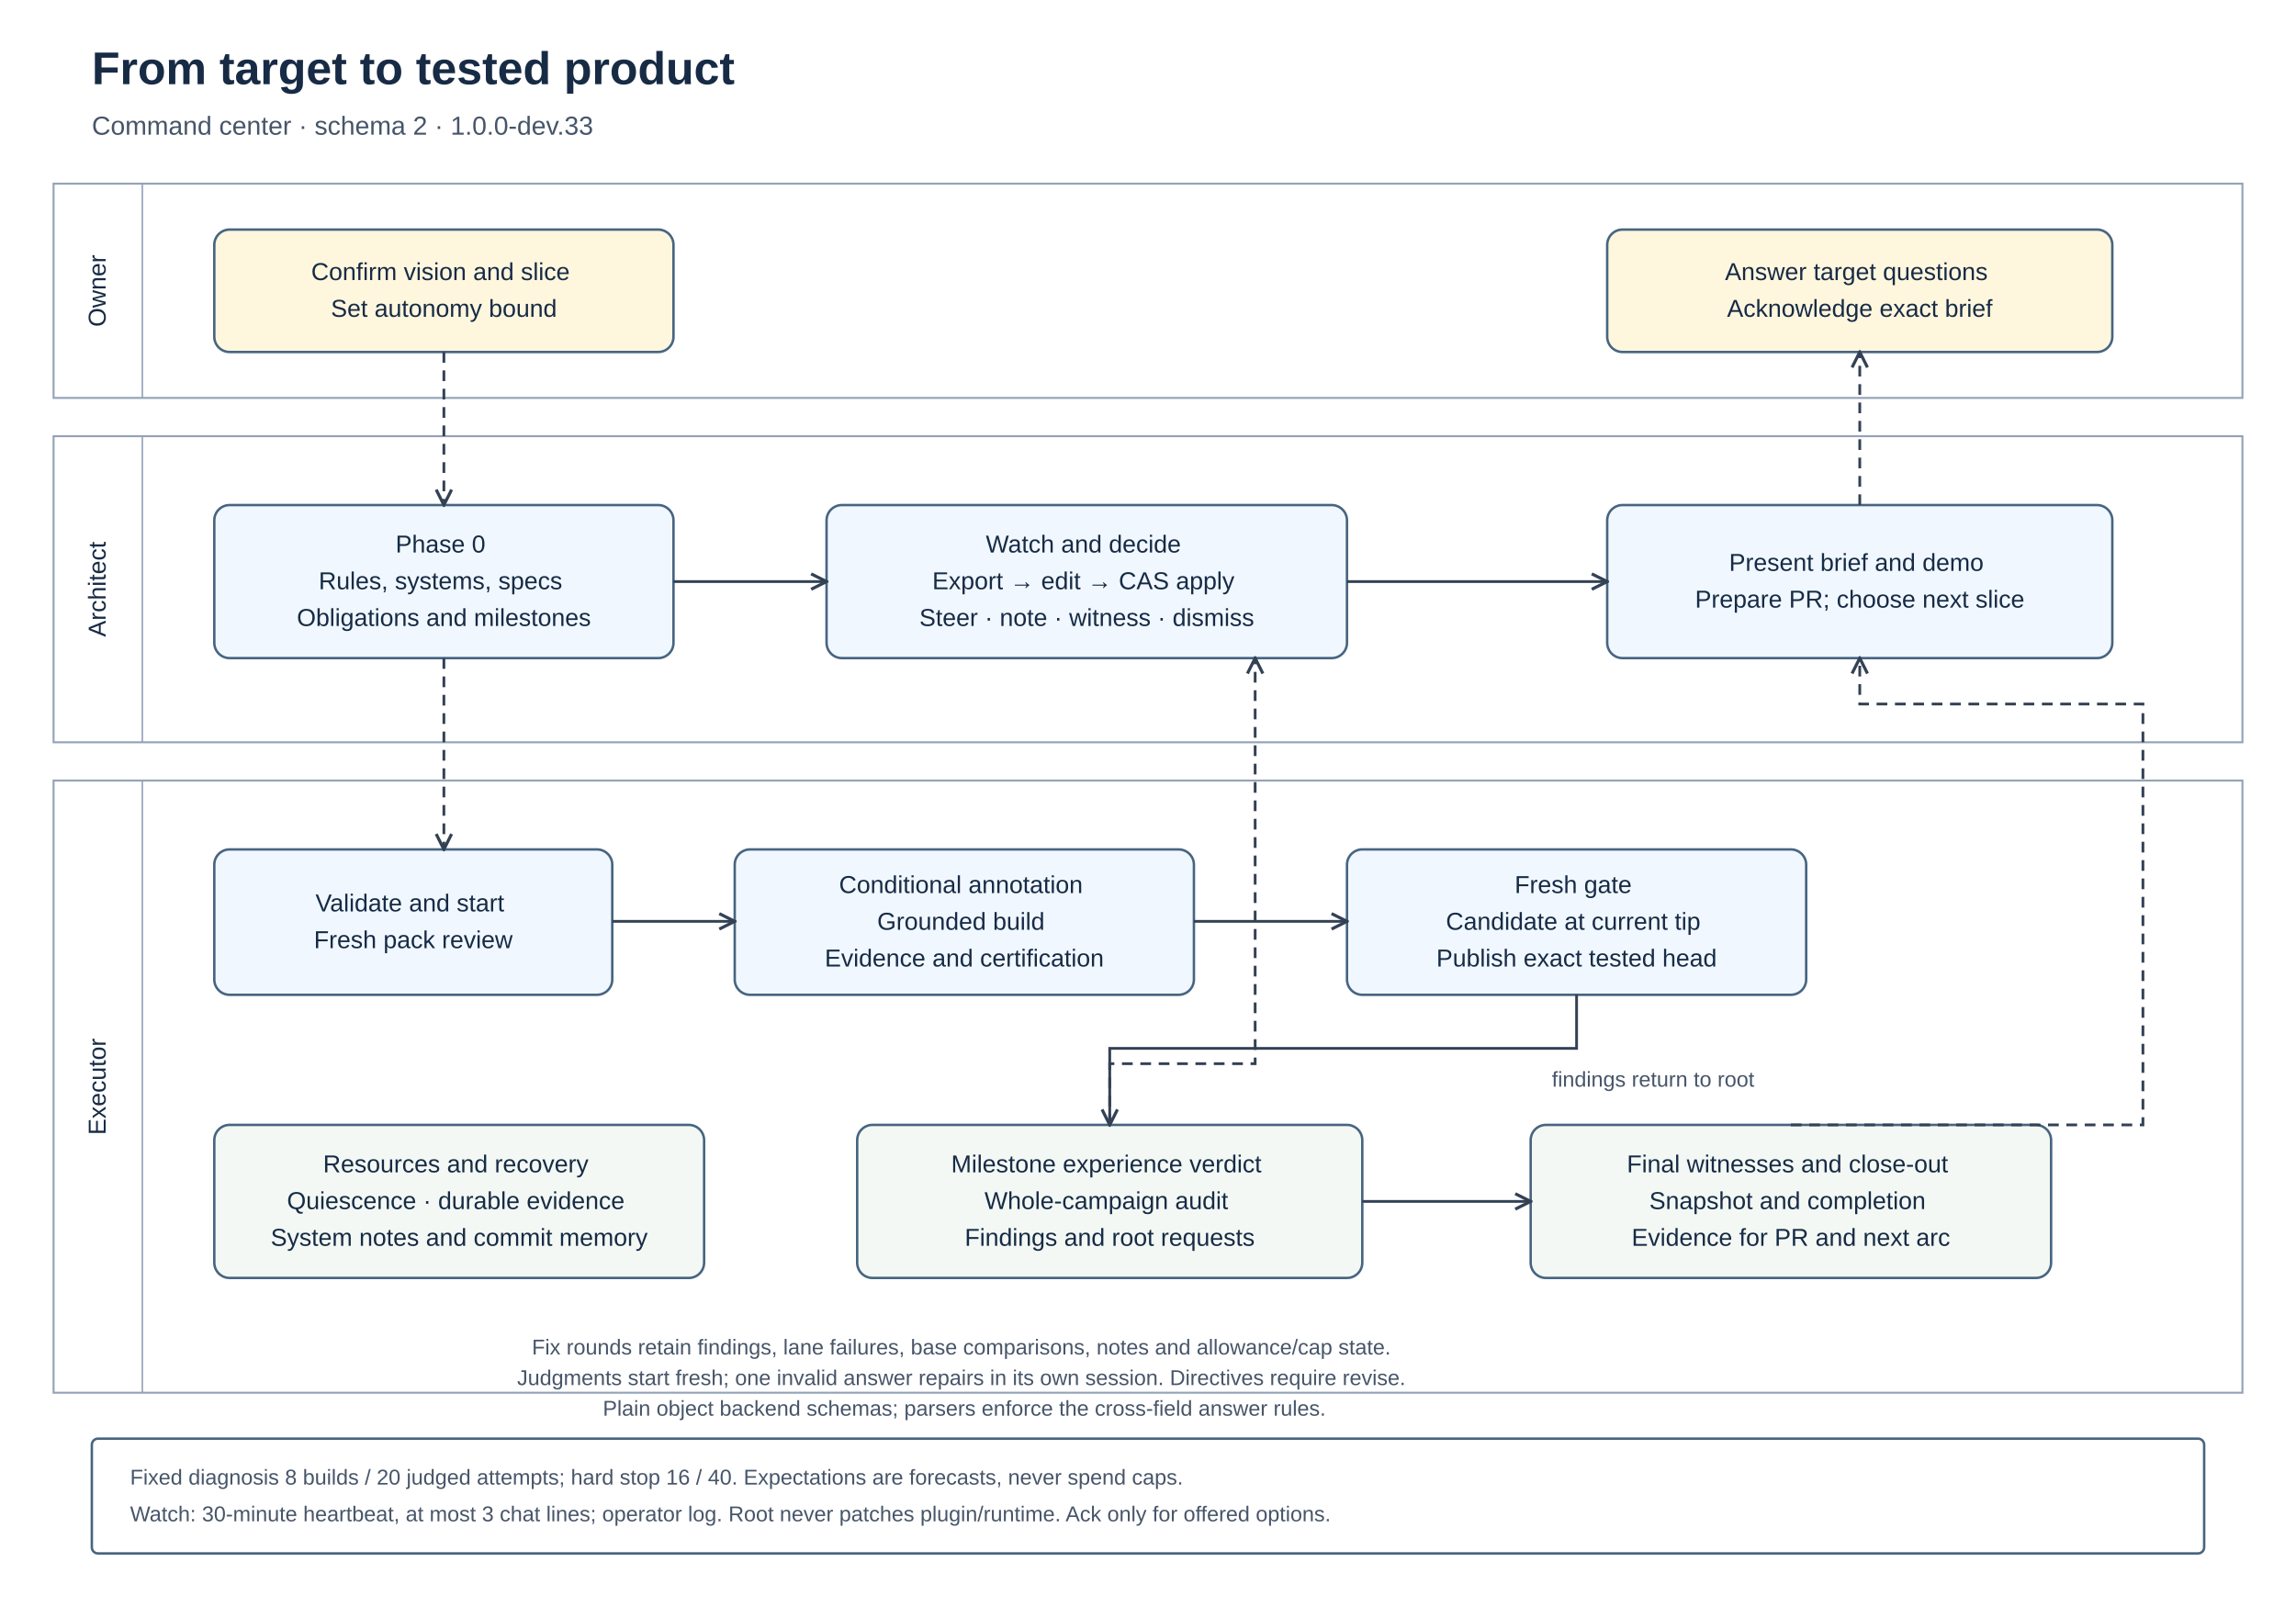
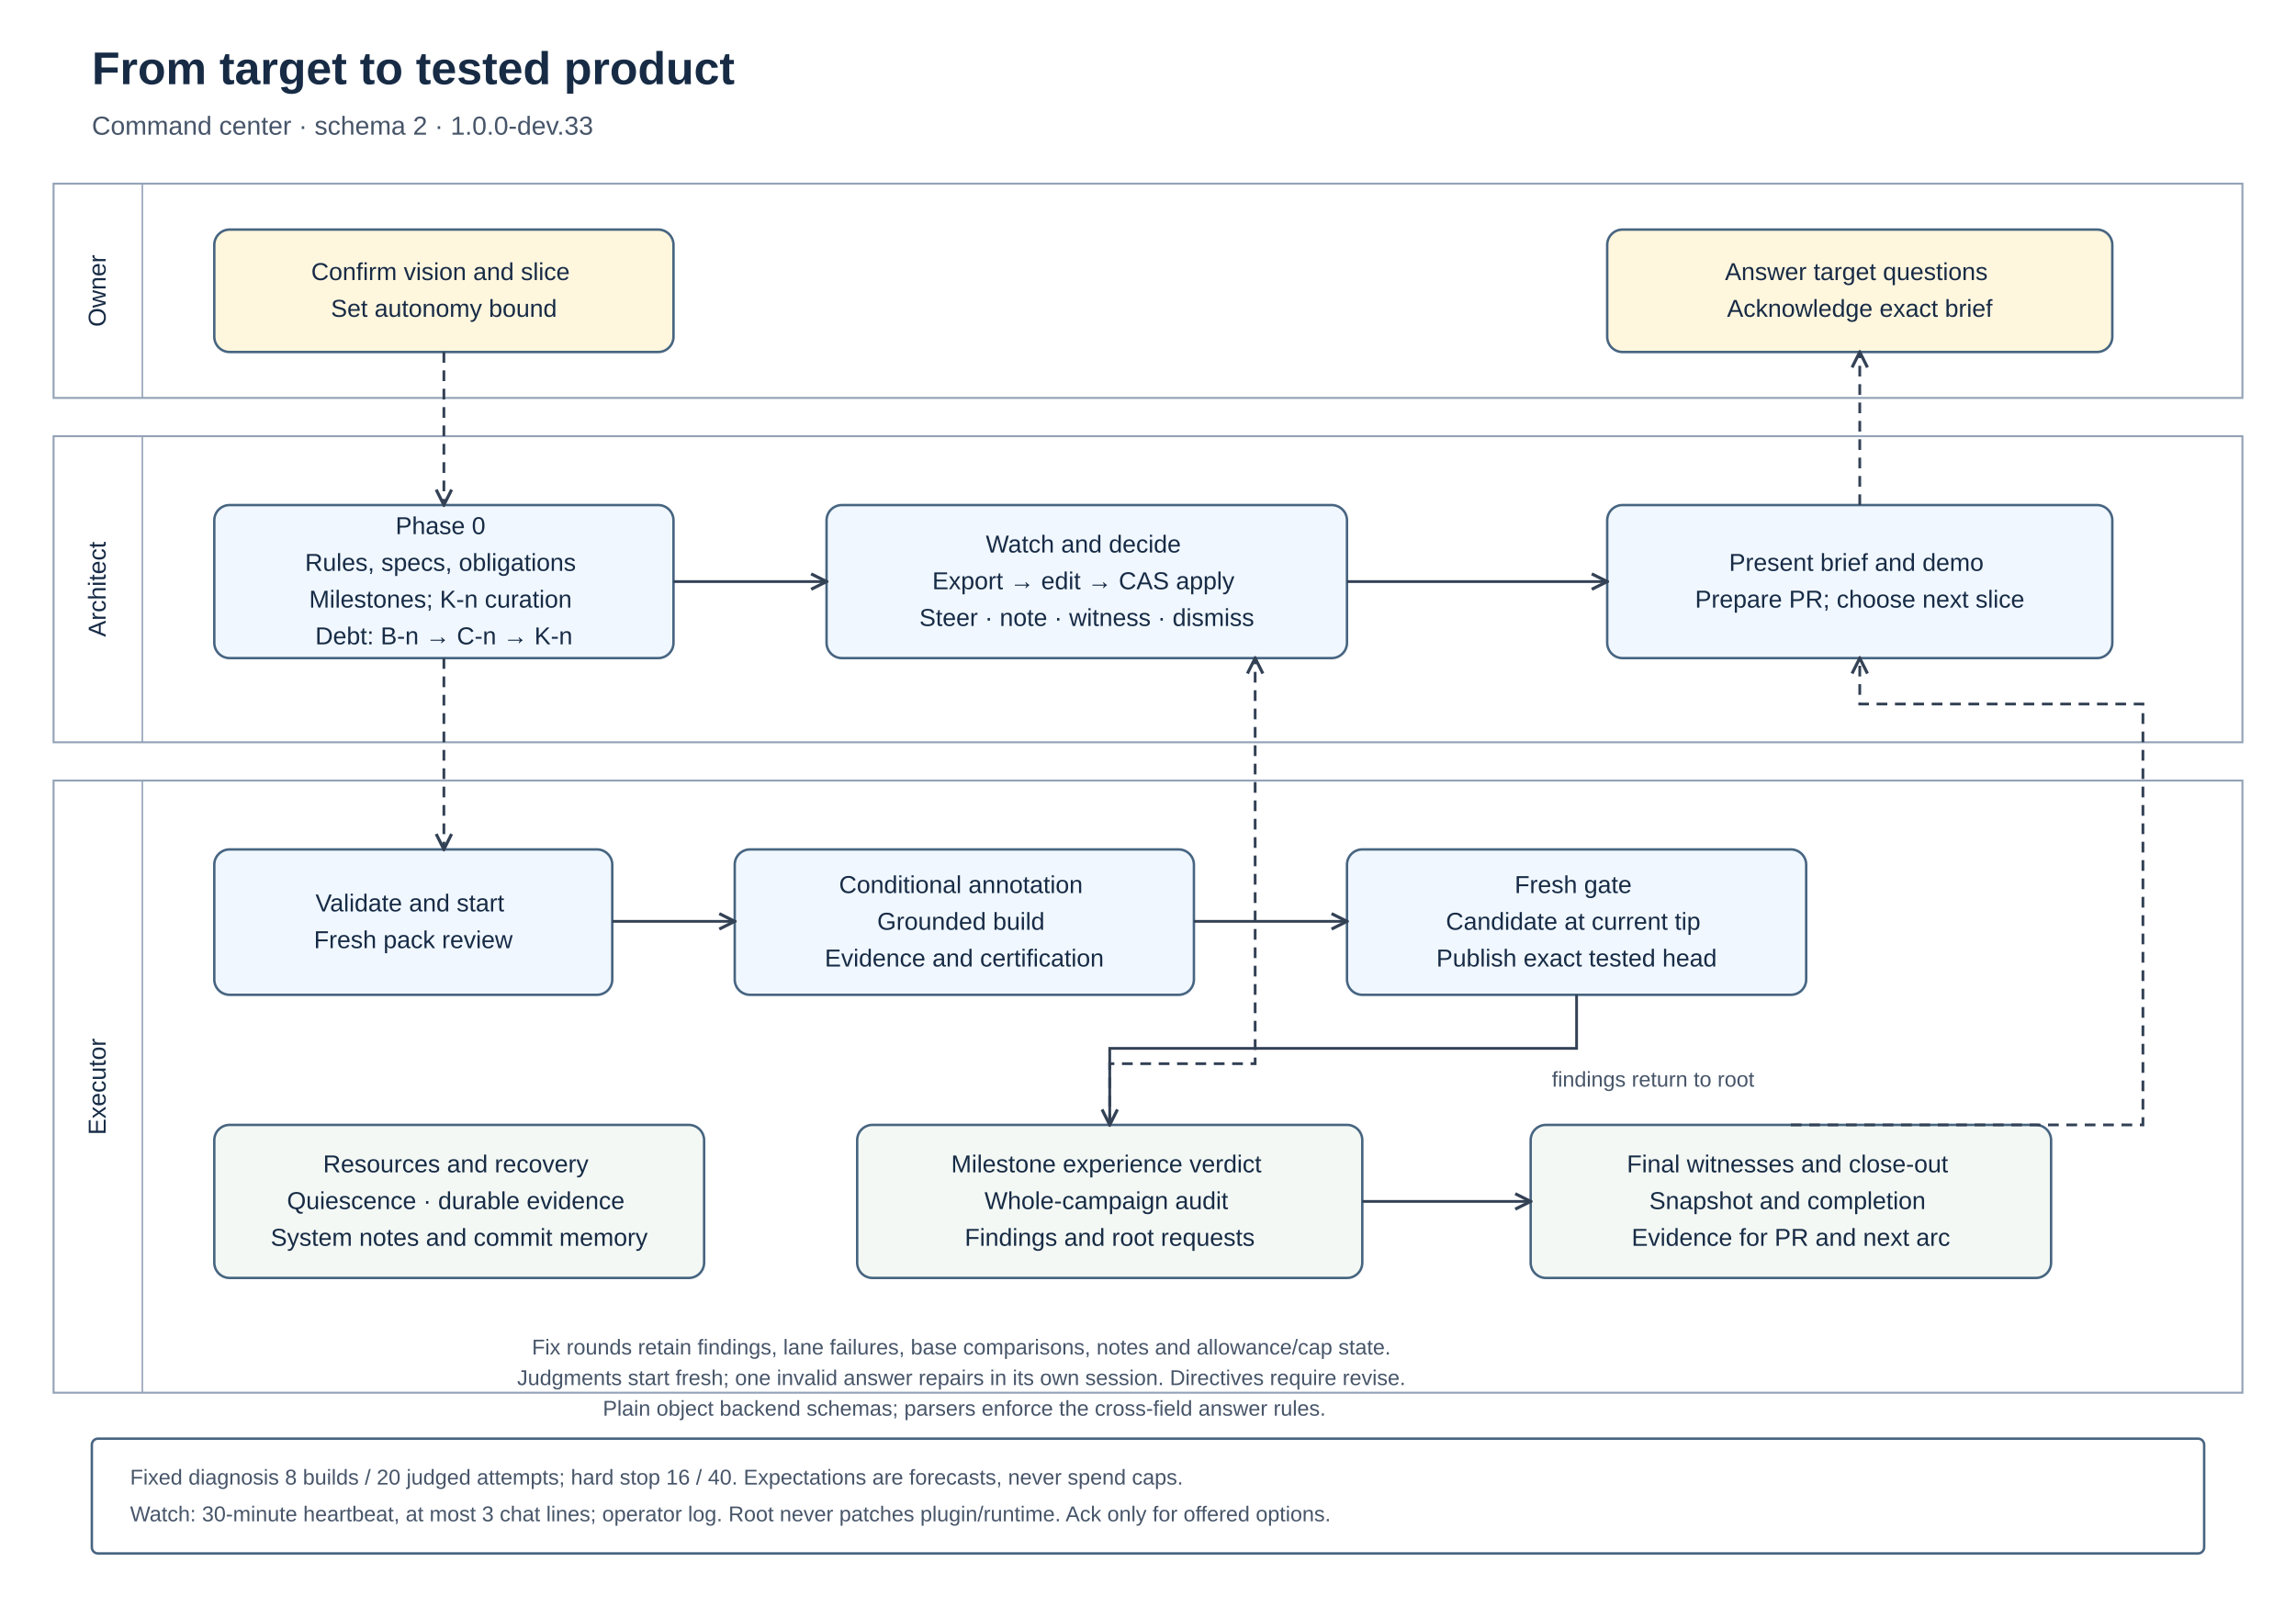
<svg xmlns="http://www.w3.org/2000/svg" width="1500" height="1050" viewBox="0 0 1500 1050" role="img" aria-labelledby="title desc">
  <defs>
    <marker id="arrow" viewBox="0 0 10 10" refX="9" refY="5" markerWidth="7" markerHeight="7" orient="auto-start-reverse">
      <path d="M 1 1 L 9 5 L 1 9" fill="none" stroke="#334155" stroke-width="1.6" />
    </marker>
  </defs>
  <style>text{font-family:Arial,Helvetica,sans-serif;fill:#172b45} .title{font-size:30px;font-weight:700}.sub{font-size:17px;fill:#475569}.label{font-size:16px}.small{font-size:14px;fill:#475569}.task{stroke:#476581;stroke-width:1.6}.edge{fill:none;stroke:#334155;stroke-width:1.8;marker-end:url(#arrow)}.msg{stroke-dasharray:7 5}.pool{fill:#fff;stroke:#94a3b8;stroke-width:1.3}</style>
  <rect width="1500" height="1050" fill="#fff" />
  <text x="60" y="55" class="title" text-anchor="start">
    <tspan x="60" dy="0">From target to tested product</tspan>
  </text>
  <text x="60" y="88" class="sub" text-anchor="start">
    <tspan x="60" dy="0">Command center · schema 2 · 1.0.0-dev.33</tspan>
  </text>
  <rect x="35" y="120" width="1430" height="140" class="pool" />
  <path d="M93 120V260" stroke="#94a3b8" />
  <text transform="translate(69 190.0) rotate(-90)" text-anchor="middle" class="label">Owner</text>
  <rect x="35" y="285" width="1430" height="200" class="pool" />
  <path d="M93 285V485" stroke="#94a3b8" />
  <text transform="translate(69 385.0) rotate(-90)" text-anchor="middle" class="label">Architect</text>
  <rect x="35" y="510" width="1430" height="400" class="pool" />
  <path d="M93 510V910" stroke="#94a3b8" />
  <text transform="translate(69 710.0) rotate(-90)" text-anchor="middle" class="label">Executor</text>
  <rect x="140" y="150" width="300" height="80" rx="10" fill="#fff6de" class="task" />
  <text x="290.0" y="183.0" class="label" text-anchor="middle">
    <tspan x="290.0" dy="0">Confirm vision and slice</tspan>
    <tspan x="290.0" dy="24">Set autonomy bound</tspan>
  </text>
  <rect x="1050" y="150" width="330" height="80" rx="10" fill="#fff6de" class="task" />
  <text x="1215.0" y="183.0" class="label" text-anchor="middle">
    <tspan x="1215.0" dy="0">Answer target questions</tspan>
    <tspan x="1215.0" dy="24">Acknowledge exact brief</tspan>
  </text>
  <rect x="140" y="330" width="300" height="100" rx="10" fill="#f0f7ff" class="task" />
-   <text x="290.0" y="361.0" class="label" text-anchor="middle">
+   <text x="290.0" y="349.0" class="label" text-anchor="middle">
    <tspan x="290.0" dy="0">Phase 0</tspan>
-     <tspan x="290.0" dy="24">Rules, systems, specs</tspan>
-     <tspan x="290.0" dy="24">Obligations and milestones</tspan>
+     <tspan x="290.0" dy="24">Rules, specs, obligations</tspan>
+     <tspan x="290.0" dy="24">Milestones; K-n curation</tspan>
+     <tspan x="290.0" dy="24">Debt: B-n → C-n → K-n</tspan>
  </text>
  <rect x="540" y="330" width="340" height="100" rx="10" fill="#f0f7ff" class="task" />
  <text x="710.0" y="361.0" class="label" text-anchor="middle">
    <tspan x="710.0" dy="0">Watch and decide</tspan>
    <tspan x="710.0" dy="24">Export → edit → CAS apply</tspan>
    <tspan x="710.0" dy="24">Steer · note · witness · dismiss</tspan>
  </text>
  <rect x="1050" y="330" width="330" height="100" rx="10" fill="#f0f7ff" class="task" />
  <text x="1215.0" y="373.0" class="label" text-anchor="middle">
    <tspan x="1215.0" dy="0">Present brief and demo</tspan>
    <tspan x="1215.0" dy="24">Prepare PR; choose next slice</tspan>
  </text>
  <polyline points="290,230 290,330" class="edge msg" />
  <polyline points="1215,330 1215,230" class="edge msg" />
  <polyline points="440,380 540,380" class="edge" />
  <polyline points="880,380 1050,380" class="edge" />
  <rect x="140" y="555" width="260" height="95" rx="10" fill="#f0f7ff" class="task" />
  <text x="270.0" y="595.5" class="label" text-anchor="middle">
    <tspan x="270.0" dy="0">Validate and start</tspan>
    <tspan x="270.0" dy="24">Fresh pack review</tspan>
  </text>
  <rect x="480" y="555" width="300" height="95" rx="10" fill="#f0f7ff" class="task" />
  <text x="630.0" y="583.5" class="label" text-anchor="middle">
    <tspan x="630.0" dy="0">Conditional annotation</tspan>
    <tspan x="630.0" dy="24">Grounded build</tspan>
    <tspan x="630.0" dy="24">Evidence and certification</tspan>
  </text>
  <rect x="880" y="555" width="300" height="95" rx="10" fill="#f0f7ff" class="task" />
  <text x="1030.0" y="583.5" class="label" text-anchor="middle">
    <tspan x="1030.0" dy="0">Fresh gate</tspan>
    <tspan x="1030.0" dy="24">Candidate at current tip</tspan>
    <tspan x="1030.0" dy="24">Publish exact tested head</tspan>
  </text>
  <polyline points="290,430 290,555" class="edge msg" />
  <polyline points="400,602 480,602" class="edge" />
  <polyline points="780,602 880,602" class="edge" />
  <rect x="140" y="735" width="320" height="100" rx="10" fill="#f3f8f4" class="task" />
  <text x="300.0" y="766.0" class="label" text-anchor="middle">
    <tspan x="300.0" dy="0">Resources and recovery</tspan>
    <tspan x="300.0" dy="24">Quiescence · durable evidence</tspan>
    <tspan x="300.0" dy="24">System notes and commit memory</tspan>
  </text>
  <rect x="560" y="735" width="330" height="100" rx="10" fill="#f3f8f4" class="task" />
  <text x="725.0" y="766.0" class="label" text-anchor="middle">
    <tspan x="725.0" dy="0">Milestone experience verdict</tspan>
    <tspan x="725.0" dy="24">Whole-campaign audit</tspan>
    <tspan x="725.0" dy="24">Findings and root requests</tspan>
  </text>
  <rect x="1000" y="735" width="340" height="100" rx="10" fill="#f3f8f4" class="task" />
  <text x="1170.0" y="766.0" class="label" text-anchor="middle">
    <tspan x="1170.0" dy="0">Final witnesses and close-out</tspan>
    <tspan x="1170.0" dy="24">Snapshot and completion</tspan>
    <tspan x="1170.0" dy="24">Evidence for PR and next arc</tspan>
  </text>
  <polyline points="1030,650 1030,685 725,685 725,735" class="edge" />
  <polyline points="890,785 1000,785" class="edge" />
  <polyline points="1170,735 1400,735 1400,460 1215,460 1215,430" class="edge msg" />
  <polyline points="725,735 725,695 820,695 820,430" class="edge msg" />
  <text x="1080" y="710" class="small" text-anchor="middle">
    <tspan x="1080" dy="0">findings return to root</tspan>
  </text>
  <text x="630" y="885" class="small" text-anchor="middle">
    <tspan x="630" dy="0">Fix rounds retain findings, lane failures, base comparisons, notes and allowance/cap state.</tspan>
    <tspan x="630" dy="20">Judgments start fresh; one invalid answer repairs in its own session. Directives require revise.</tspan>
    <tspan x="630" dy="20">Plain object backend schemas; parsers enforce the cross-field answer rules.</tspan>
  </text>
  <rect x="60" y="940" width="1380" height="75" rx="4" fill="#fff" class="task" />
  <text x="85" y="970" class="small" text-anchor="start">
    <tspan x="85" dy="0">Fixed diagnosis 8 builds / 20 judged attempts; hard stop 16 / 40. Expectations are forecasts, never spend caps.</tspan>
    <tspan x="85" dy="24">Watch: 30-minute heartbeat, at most 3 chat lines; operator log. Root never patches plugin/runtime. Ack only for offered options.</tspan>
  </text>
</svg>
